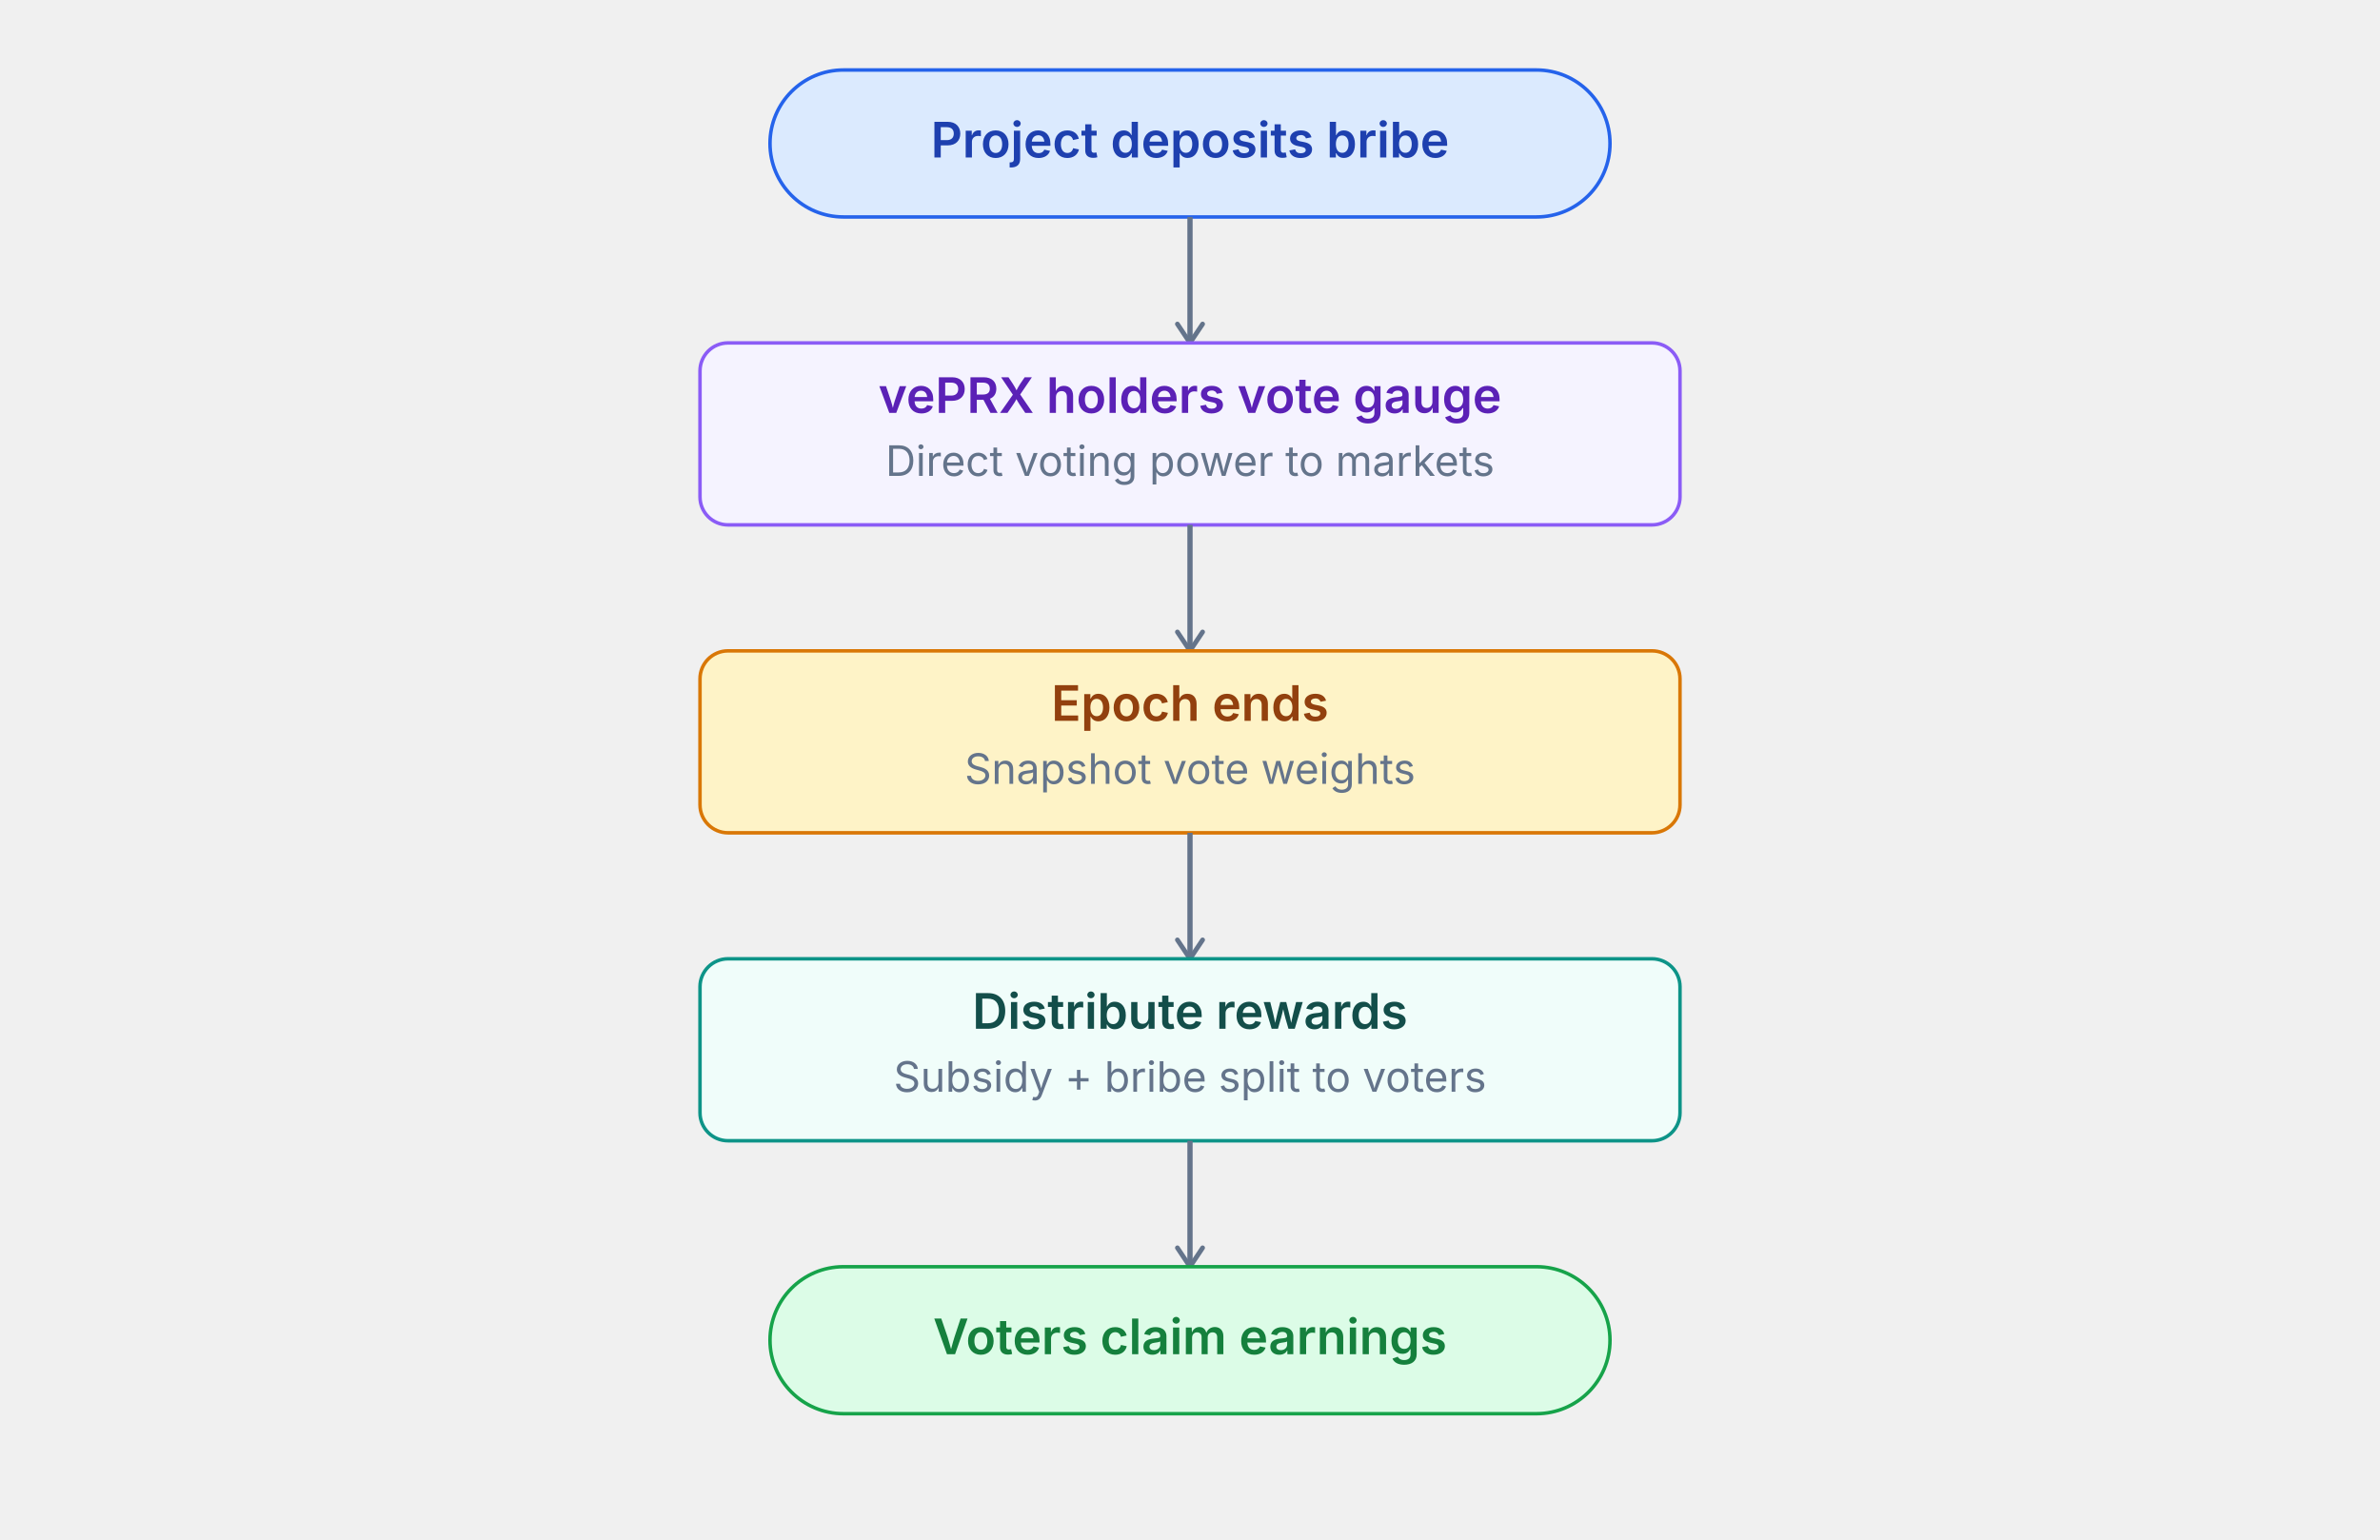
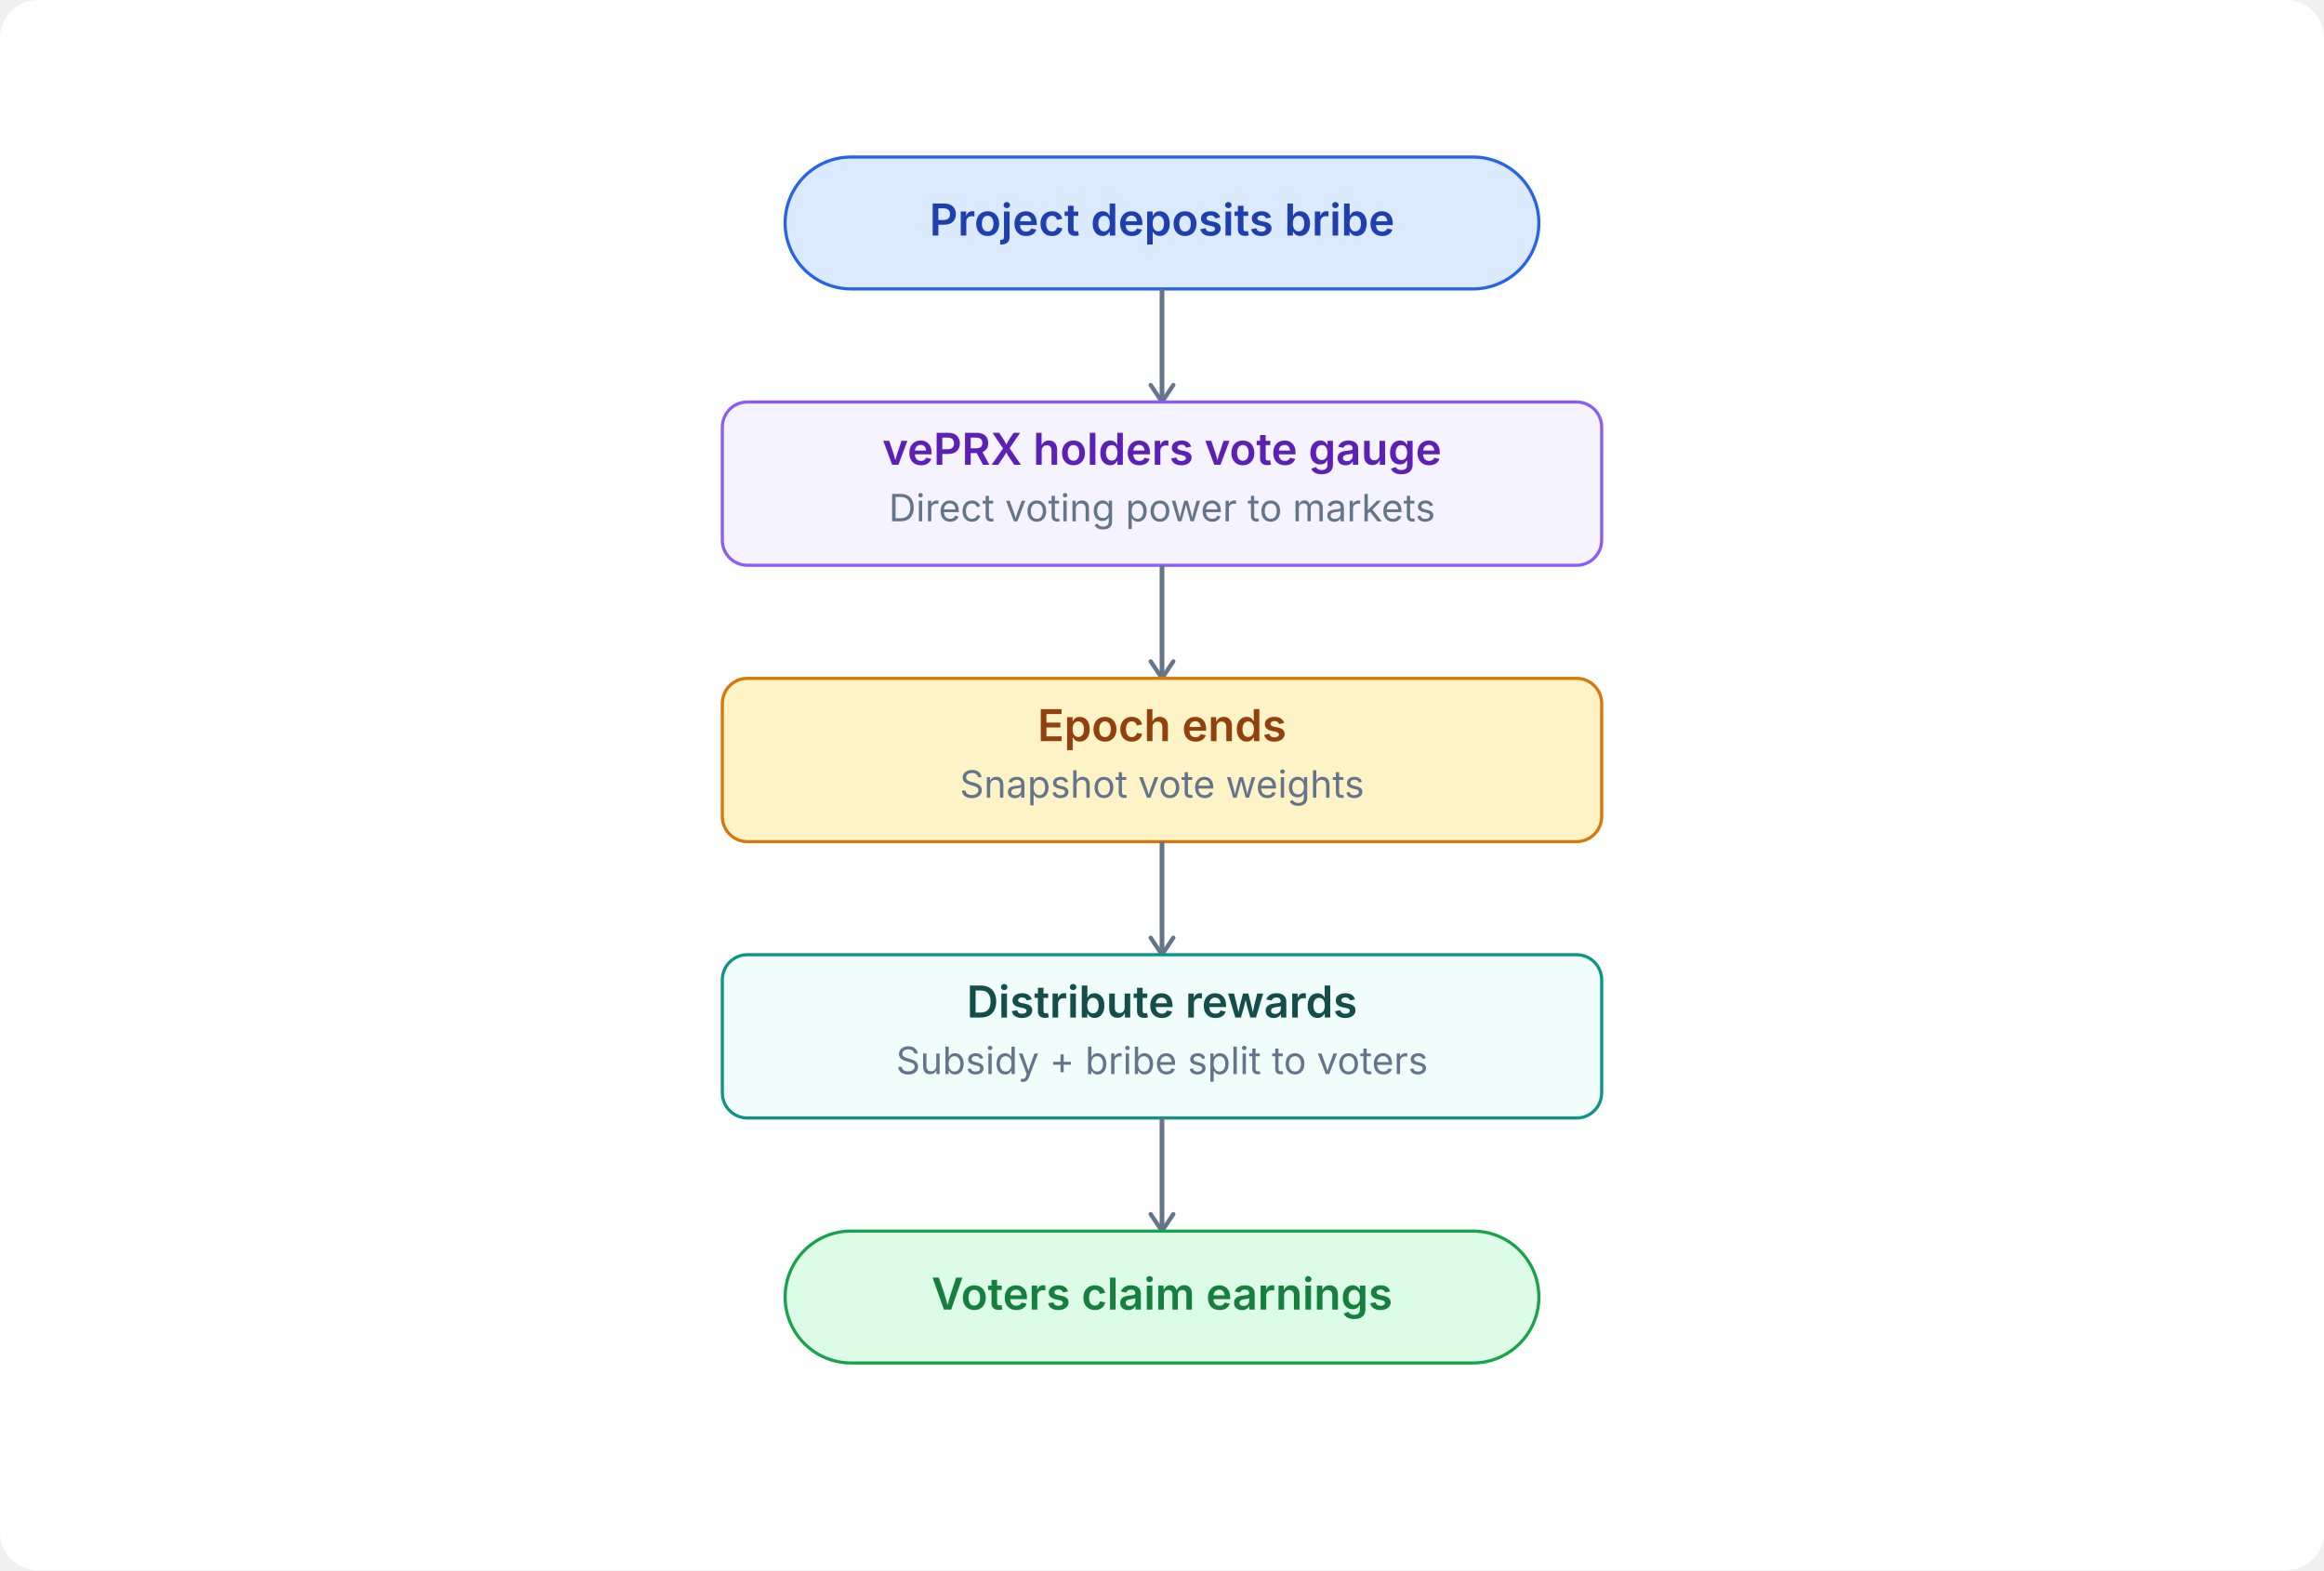
- <svg xmlns="http://www.w3.org/2000/svg" viewBox="0 0 680 440" font-family="Inter, system-ui, sans-serif">
-   <style>
+ <svg xmlns="http://www.w3.org/2000/svg" viewBox="0 0 740 500" font-family="Inter, system-ui, sans-serif">
+   <rect x="0" y="0" width="740" height="500" rx="12" fill="#ffffff" />
+   <g transform="translate(30,30)">
+     <style>
    .t { font-size: 14px; font-weight: 600; }
    .s { font-size: 12px; }
    .arr { stroke: #64748b; stroke-width: 1.5; }
  </style>
-   <defs>
-     <marker id="a" viewBox="0 0 10 10" refX="8" refY="5" markerWidth="6" markerHeight="6" orient="auto-start-reverse">
-       <path d="M2 1L8 5L2 9" fill="none" stroke="context-stroke" stroke-width="1.5" stroke-linecap="round" stroke-linejoin="round" />
-     </marker>
-   </defs>
-   <rect x="220" y="20" width="240" height="42" rx="21" fill="#dbeafe" stroke="#2563eb" stroke-width="1" />
-   <text class="t" fill="#1e40af" x="340" y="45" text-anchor="middle">Project deposits bribe</text>
-   <line x1="340" y1="62" x2="340" y2="98" class="arr" marker-end="url(#a)" />
-   <rect x="200" y="98" width="280" height="52" rx="8" fill="#f5f3ff" stroke="#8b5cf6" stroke-width="1" />
-   <text class="t" fill="#5b21b6" x="340" y="118" text-anchor="middle">vePRX holders vote gauge</text>
-   <text class="s" fill="#64748b" x="340" y="136" text-anchor="middle">Direct voting power to markets</text>
-   <line x1="340" y1="150" x2="340" y2="186" class="arr" marker-end="url(#a)" />
-   <rect x="200" y="186" width="280" height="52" rx="8" fill="#fef3c7" stroke="#d97706" stroke-width="1" />
-   <text class="t" fill="#92400e" x="340" y="206" text-anchor="middle">Epoch ends</text>
-   <text class="s" fill="#64748b" x="340" y="224" text-anchor="middle">Snapshot vote weights</text>
-   <line x1="340" y1="238" x2="340" y2="274" class="arr" marker-end="url(#a)" />
-   <rect x="200" y="274" width="280" height="52" rx="8" fill="#f0fdfa" stroke="#0d9488" stroke-width="1" />
-   <text class="t" fill="#134e4a" x="340" y="294" text-anchor="middle">Distribute rewards</text>
-   <text class="s" fill="#64748b" x="340" y="312" text-anchor="middle">Subsidy + bribe split to voters</text>
-   <line x1="340" y1="326" x2="340" y2="362" class="arr" marker-end="url(#a)" />
-   <rect x="220" y="362" width="240" height="42" rx="21" fill="#dcfce7" stroke="#16a34a" stroke-width="1" />
-   <text class="t" fill="#15803d" x="340" y="387" text-anchor="middle">Voters claim earnings</text>
+     <defs>
+       <marker id="a" viewBox="0 0 10 10" refX="8" refY="5" markerWidth="6" markerHeight="6" orient="auto-start-reverse">
+         <path d="M2 1L8 5L2 9" fill="none" stroke="context-stroke" stroke-width="1.5" stroke-linecap="round" stroke-linejoin="round" />
+       </marker>
+     </defs>
+     <rect x="220" y="20" width="240" height="42" rx="21" fill="#dbeafe" stroke="#2563eb" stroke-width="1" />
+     <text class="t" fill="#1e40af" x="340" y="45" text-anchor="middle">Project deposits bribe</text>
+     <line x1="340" y1="62" x2="340" y2="98" class="arr" marker-end="url(#a)" />
+     <rect x="200" y="98" width="280" height="52" rx="8" fill="#f5f3ff" stroke="#8b5cf6" stroke-width="1" />
+     <text class="t" fill="#5b21b6" x="340" y="118" text-anchor="middle">vePRX holders vote gauge</text>
+     <text class="s" fill="#64748b" x="340" y="136" text-anchor="middle">Direct voting power to markets</text>
+     <line x1="340" y1="150" x2="340" y2="186" class="arr" marker-end="url(#a)" />
+     <rect x="200" y="186" width="280" height="52" rx="8" fill="#fef3c7" stroke="#d97706" stroke-width="1" />
+     <text class="t" fill="#92400e" x="340" y="206" text-anchor="middle">Epoch ends</text>
+     <text class="s" fill="#64748b" x="340" y="224" text-anchor="middle">Snapshot vote weights</text>
+     <line x1="340" y1="238" x2="340" y2="274" class="arr" marker-end="url(#a)" />
+     <rect x="200" y="274" width="280" height="52" rx="8" fill="#f0fdfa" stroke="#0d9488" stroke-width="1" />
+     <text class="t" fill="#134e4a" x="340" y="294" text-anchor="middle">Distribute rewards</text>
+     <text class="s" fill="#64748b" x="340" y="312" text-anchor="middle">Subsidy + bribe split to voters</text>
+     <line x1="340" y1="326" x2="340" y2="362" class="arr" marker-end="url(#a)" />
+     <rect x="220" y="362" width="240" height="42" rx="21" fill="#dcfce7" stroke="#16a34a" stroke-width="1" />
+     <text class="t" fill="#15803d" x="340" y="387" text-anchor="middle">Voters claim earnings</text>
+   </g>
</svg>
